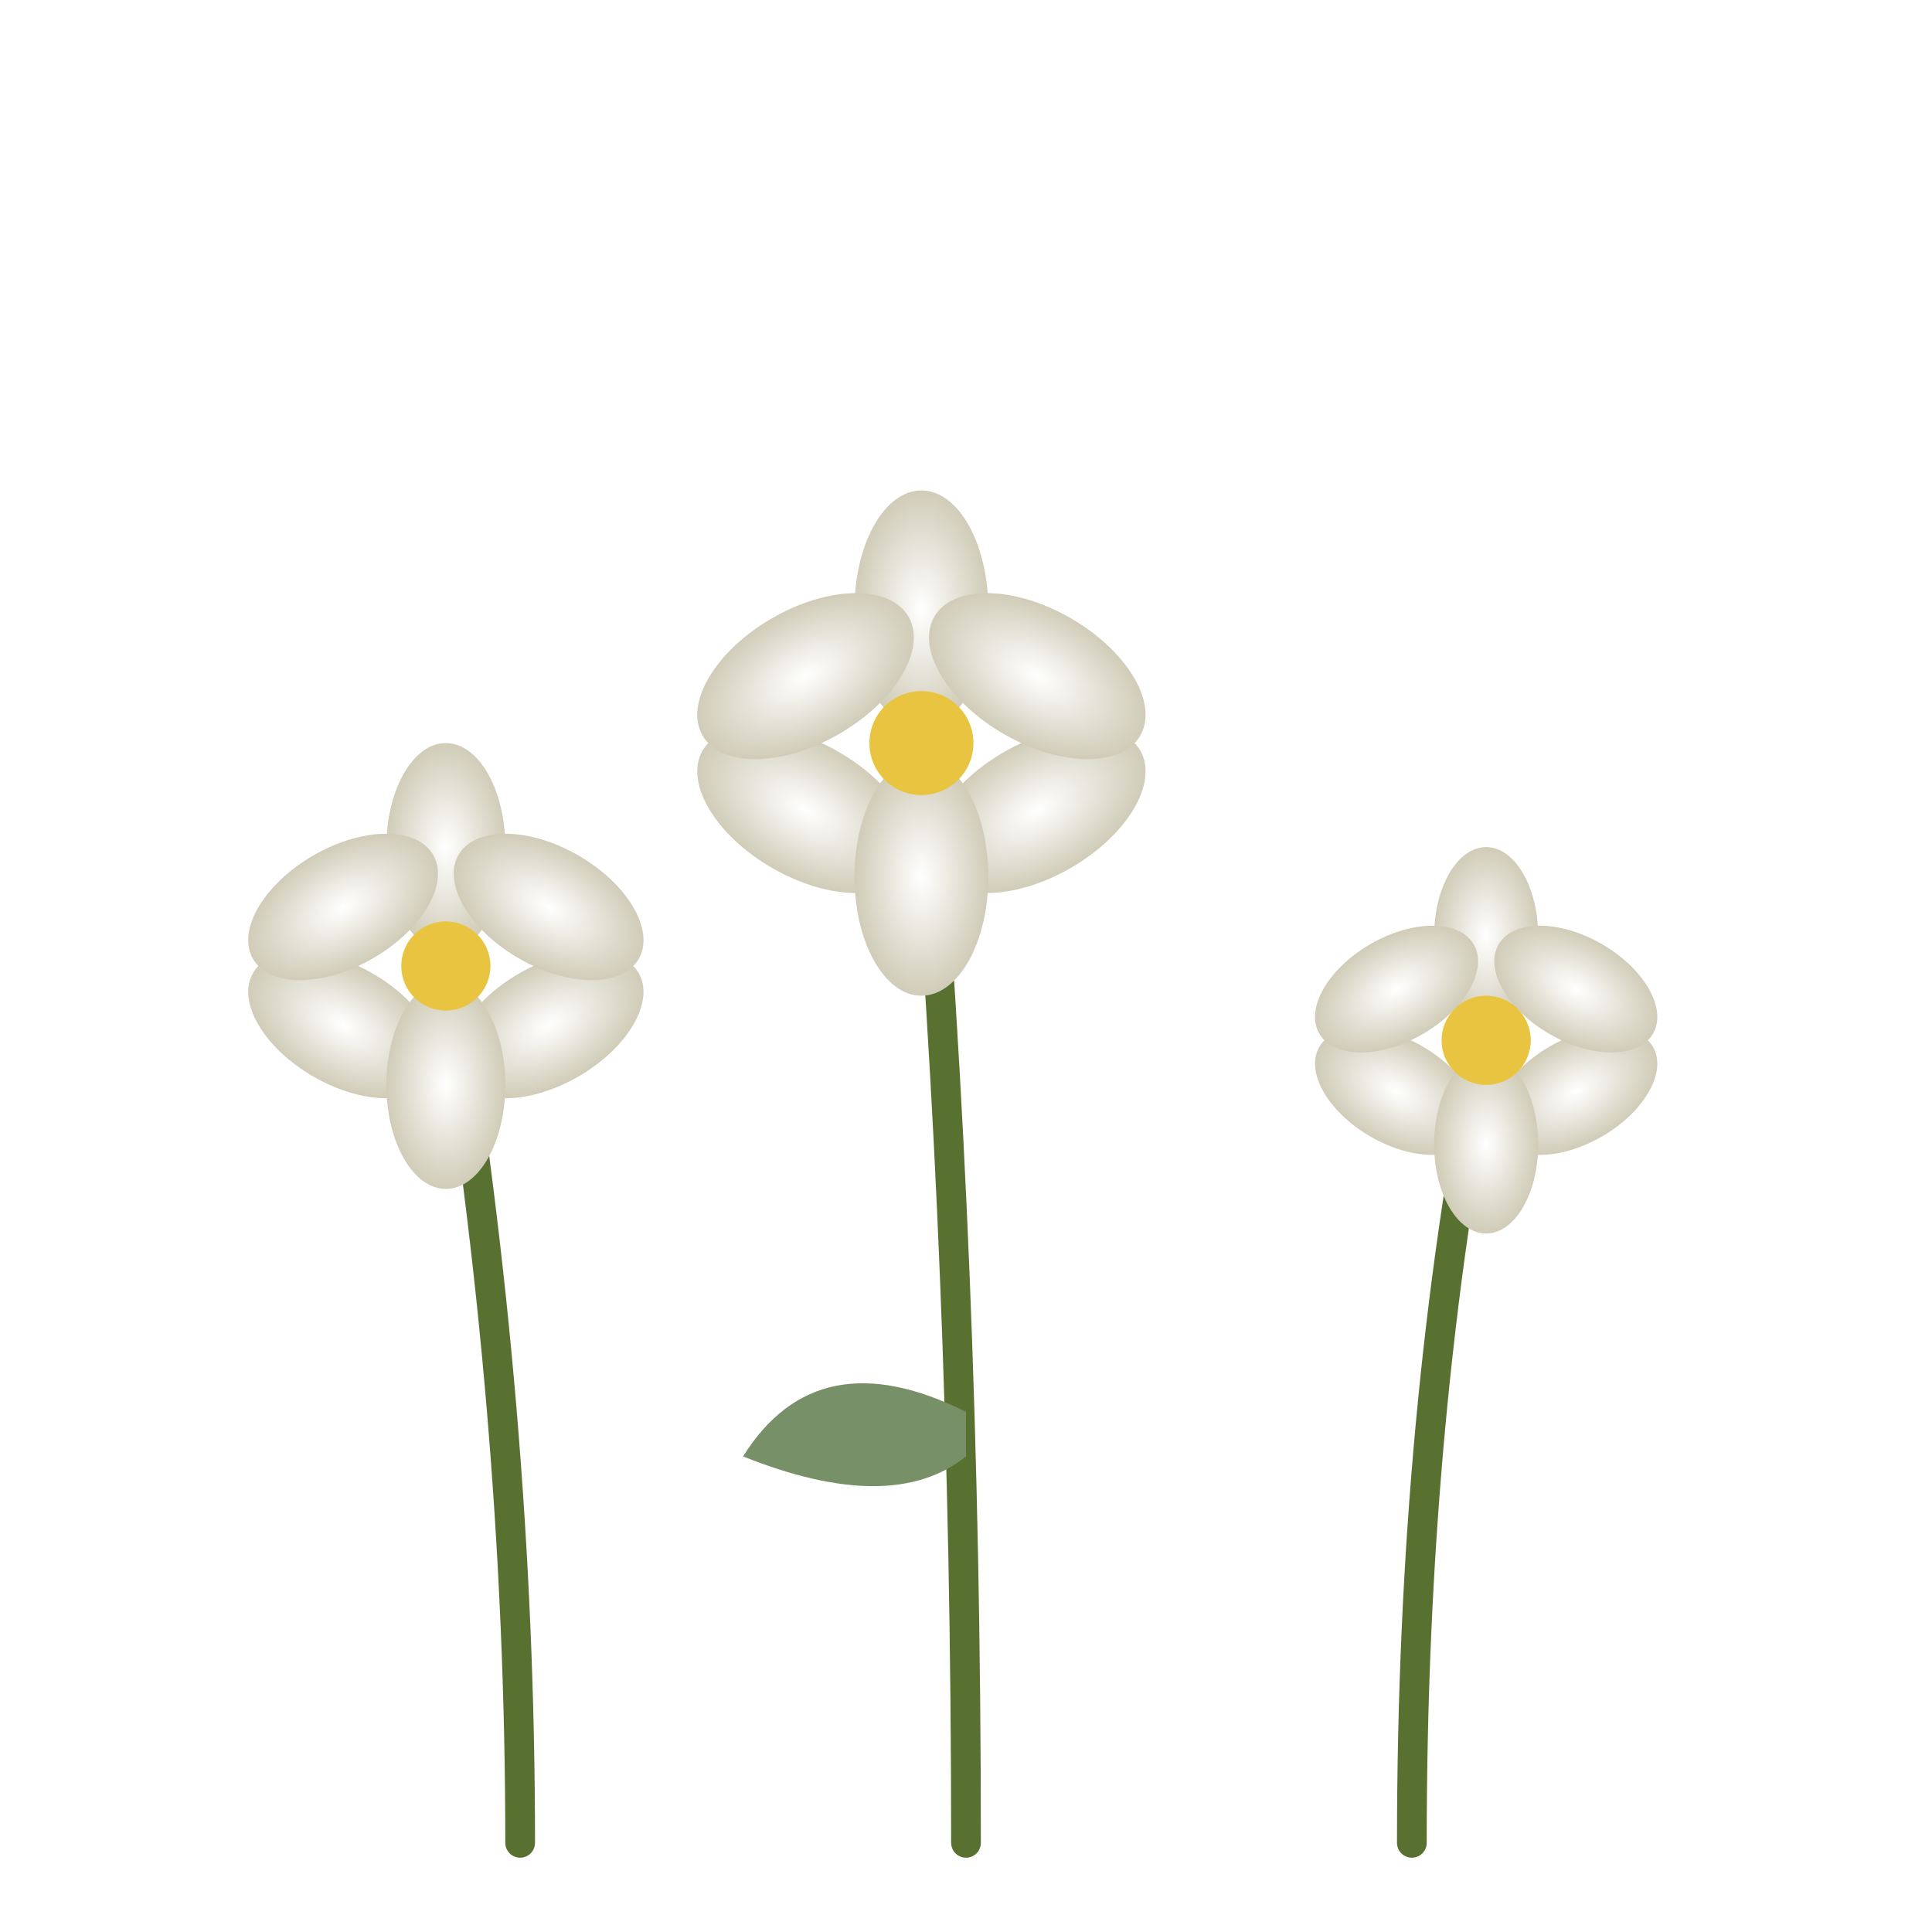
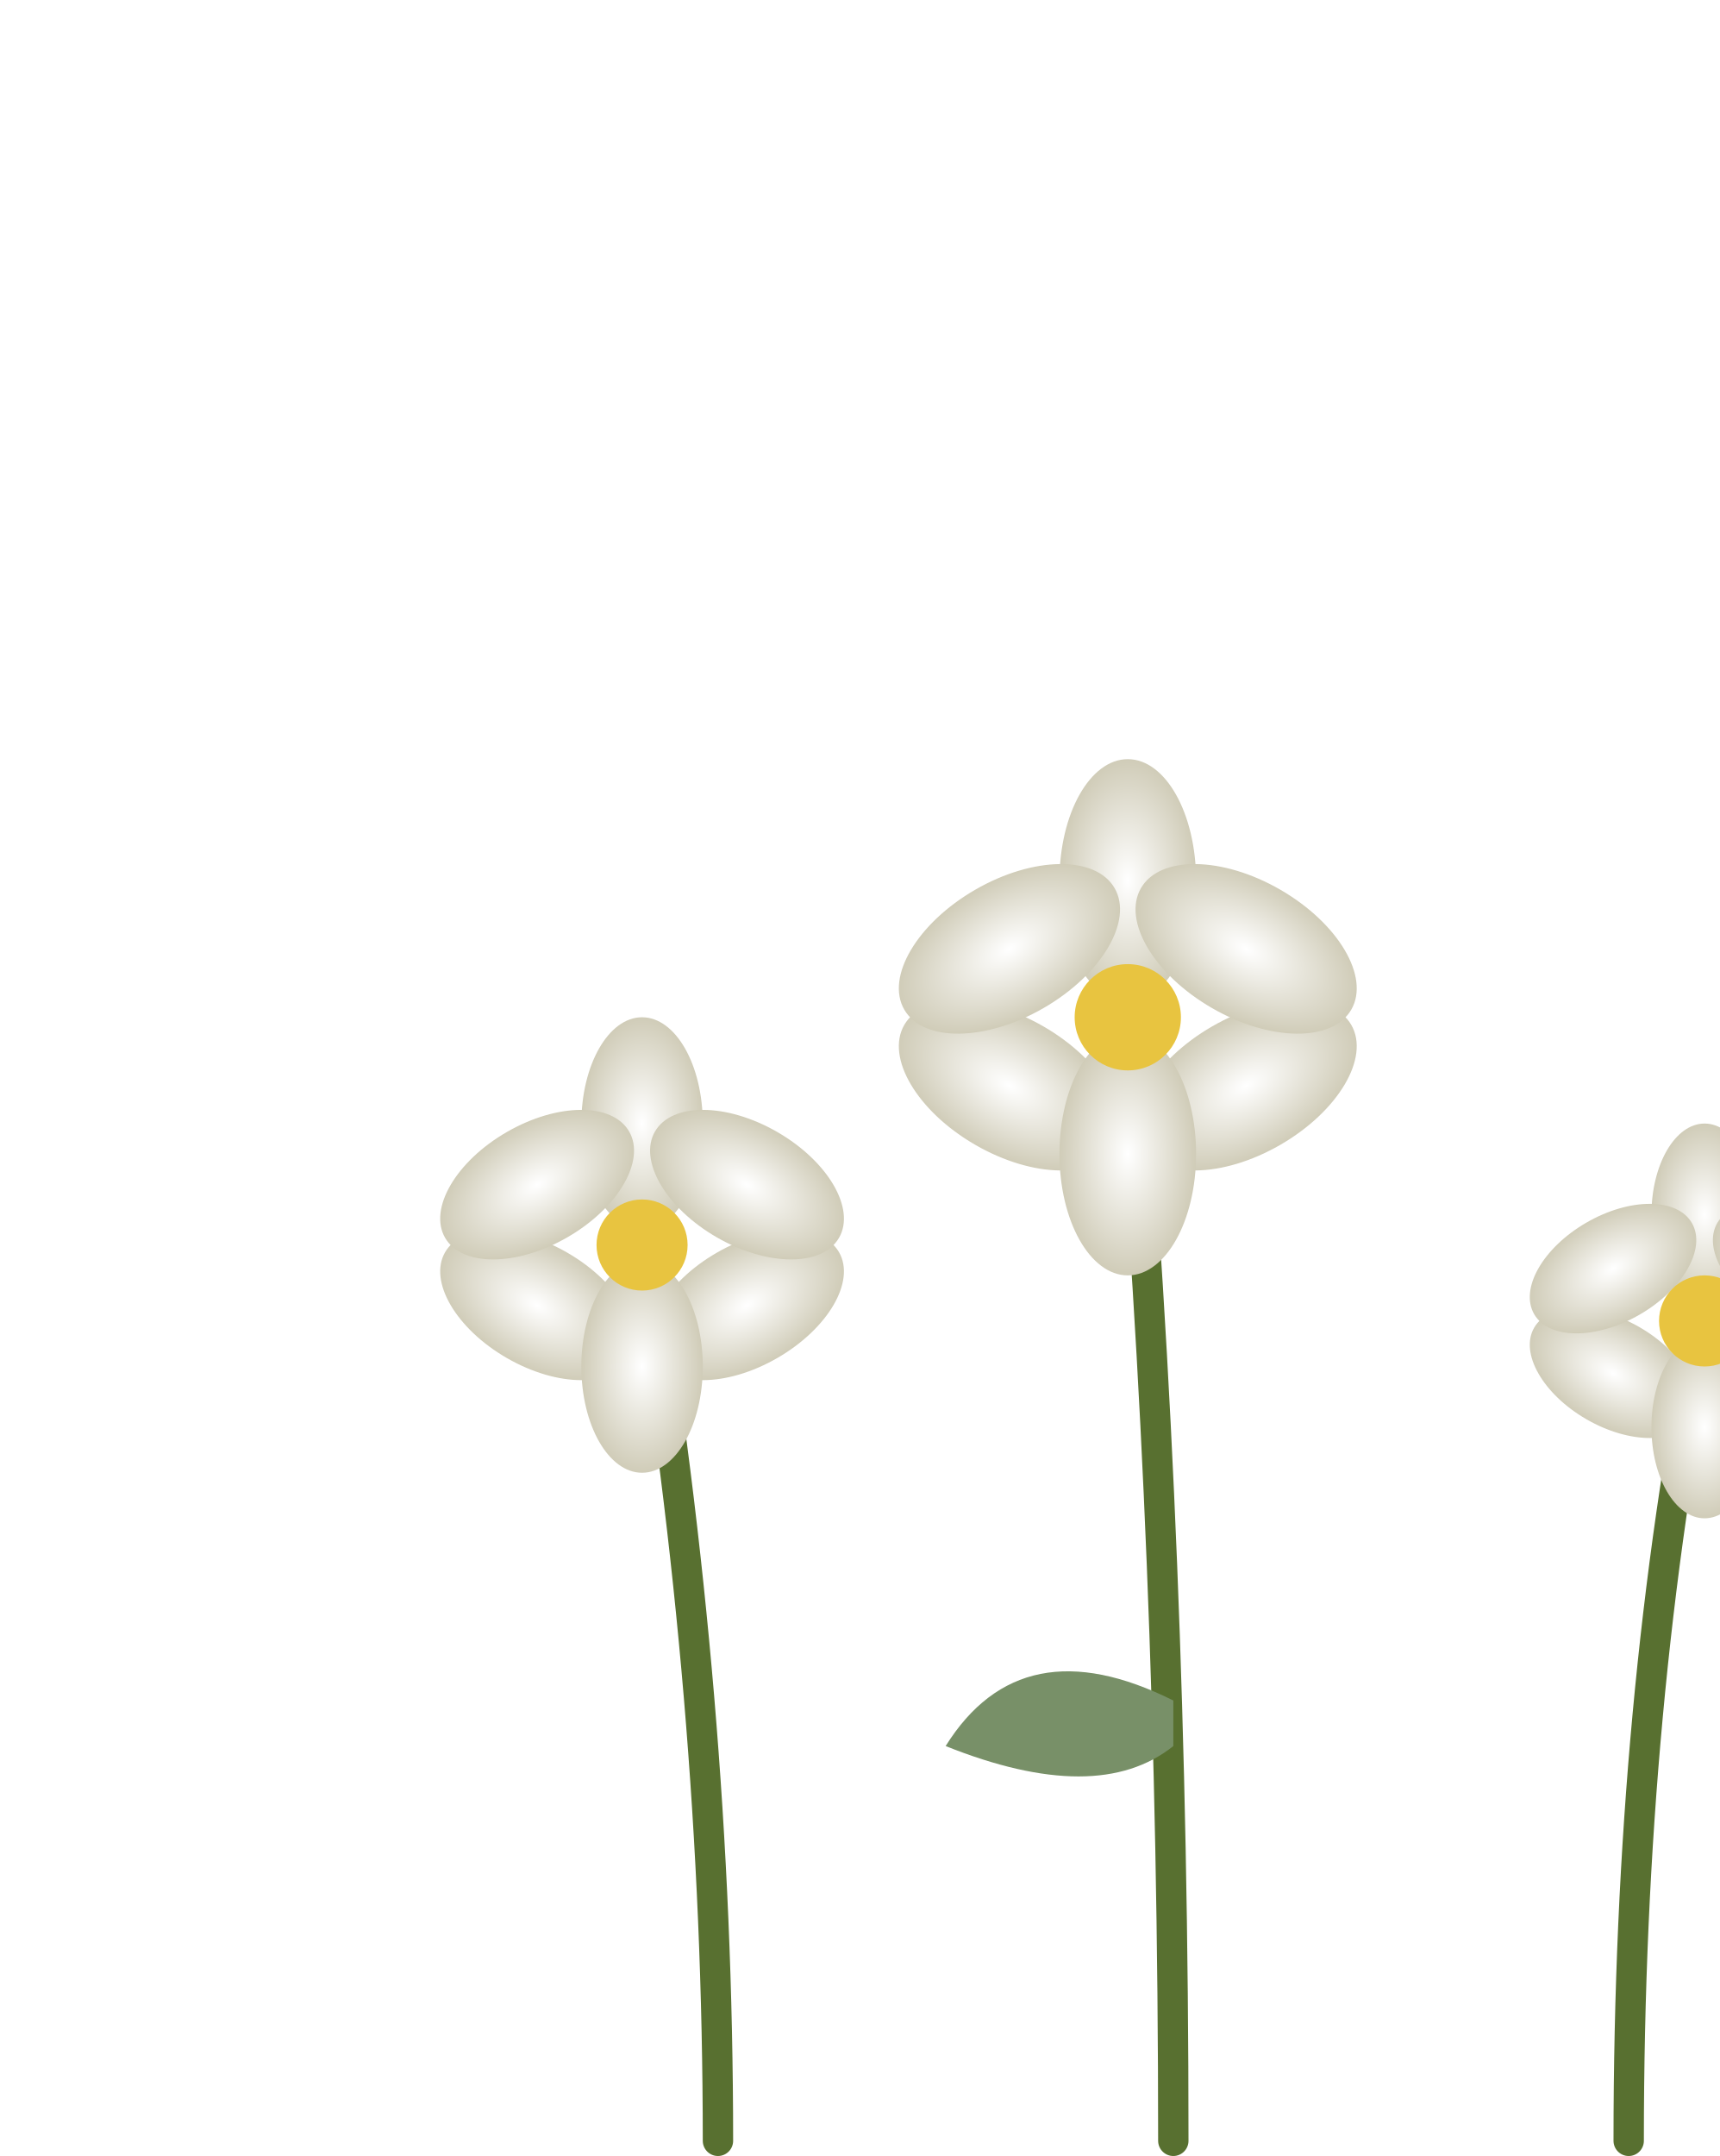
- <svg xmlns="http://www.w3.org/2000/svg" viewBox="0 0 130 130" width="130" height="130">
+ <svg xmlns="http://www.w3.org/2000/svg" viewBox="-12.3 -17 113.3 142" width="113.3" height="142">
  <defs>
    <radialGradient id="eb_petal" cx="0.5" cy="0.5" r="0.5">
      <stop offset="0" stop-color="#ffffff" />
      <stop offset="1" stop-color="#d0ccb8" />
    </radialGradient>
  </defs>
  <path d="M 35 124 Q 35 95 30 65" stroke="#587030" stroke-width="2" fill="none" stroke-linecap="round" />
  <path d="M 65 124 Q 65 85 62 50" stroke="#587030" stroke-width="2" fill="none" stroke-linecap="round" />
  <path d="M 95 124 Q 95 95 100 70" stroke="#587030" stroke-width="2" fill="none" stroke-linecap="round" />
  <path d="M 65 95 Q 55 90 50 98 Q 60 102 65 98 Z" fill="#789068" />
  <g transform="translate(30 65)">
    <ellipse cx="0" cy="-8" rx="4" ry="7" fill="url(#eb_petal)" />
    <ellipse cx="6.9" cy="-4" rx="4" ry="7" transform="rotate(60)" fill="url(#eb_petal)" />
    <ellipse cx="6.9" cy="4" rx="4" ry="7" transform="rotate(120)" fill="url(#eb_petal)" />
    <ellipse cx="0" cy="8" rx="4" ry="7" fill="url(#eb_petal)" />
    <ellipse cx="-6.9" cy="4" rx="4" ry="7" transform="rotate(60)" fill="url(#eb_petal)" />
    <ellipse cx="-6.9" cy="-4" rx="4" ry="7" transform="rotate(120)" fill="url(#eb_petal)" />
    <circle cx="0" cy="0" r="3" fill="#e8c440" />
  </g>
  <g transform="translate(62 50)">
    <ellipse cx="0" cy="-9" rx="4.5" ry="8" fill="url(#eb_petal)" />
    <ellipse cx="7.8" cy="-4.5" rx="4.5" ry="8" transform="rotate(60)" fill="url(#eb_petal)" />
    <ellipse cx="7.8" cy="4.5" rx="4.5" ry="8" transform="rotate(120)" fill="url(#eb_petal)" />
    <ellipse cx="0" cy="9" rx="4.5" ry="8" fill="url(#eb_petal)" />
    <ellipse cx="-7.8" cy="4.5" rx="4.5" ry="8" transform="rotate(60)" fill="url(#eb_petal)" />
    <ellipse cx="-7.8" cy="-4.5" rx="4.5" ry="8" transform="rotate(120)" fill="url(#eb_petal)" />
    <circle cx="0" cy="0" r="3.5" fill="#e8c440" />
  </g>
  <g transform="translate(100 70)">
    <ellipse cx="0" cy="-7" rx="3.5" ry="6" fill="url(#eb_petal)" />
    <ellipse cx="6" cy="-3.5" rx="3.5" ry="6" transform="rotate(60)" fill="url(#eb_petal)" />
    <ellipse cx="6" cy="3.5" rx="3.5" ry="6" transform="rotate(120)" fill="url(#eb_petal)" />
    <ellipse cx="0" cy="7" rx="3.5" ry="6" fill="url(#eb_petal)" />
    <ellipse cx="-6" cy="3.5" rx="3.5" ry="6" transform="rotate(60)" fill="url(#eb_petal)" />
    <ellipse cx="-6" cy="-3.5" rx="3.5" ry="6" transform="rotate(120)" fill="url(#eb_petal)" />
    <circle cx="0" cy="0" r="3" fill="#e8c440" />
  </g>
</svg>
